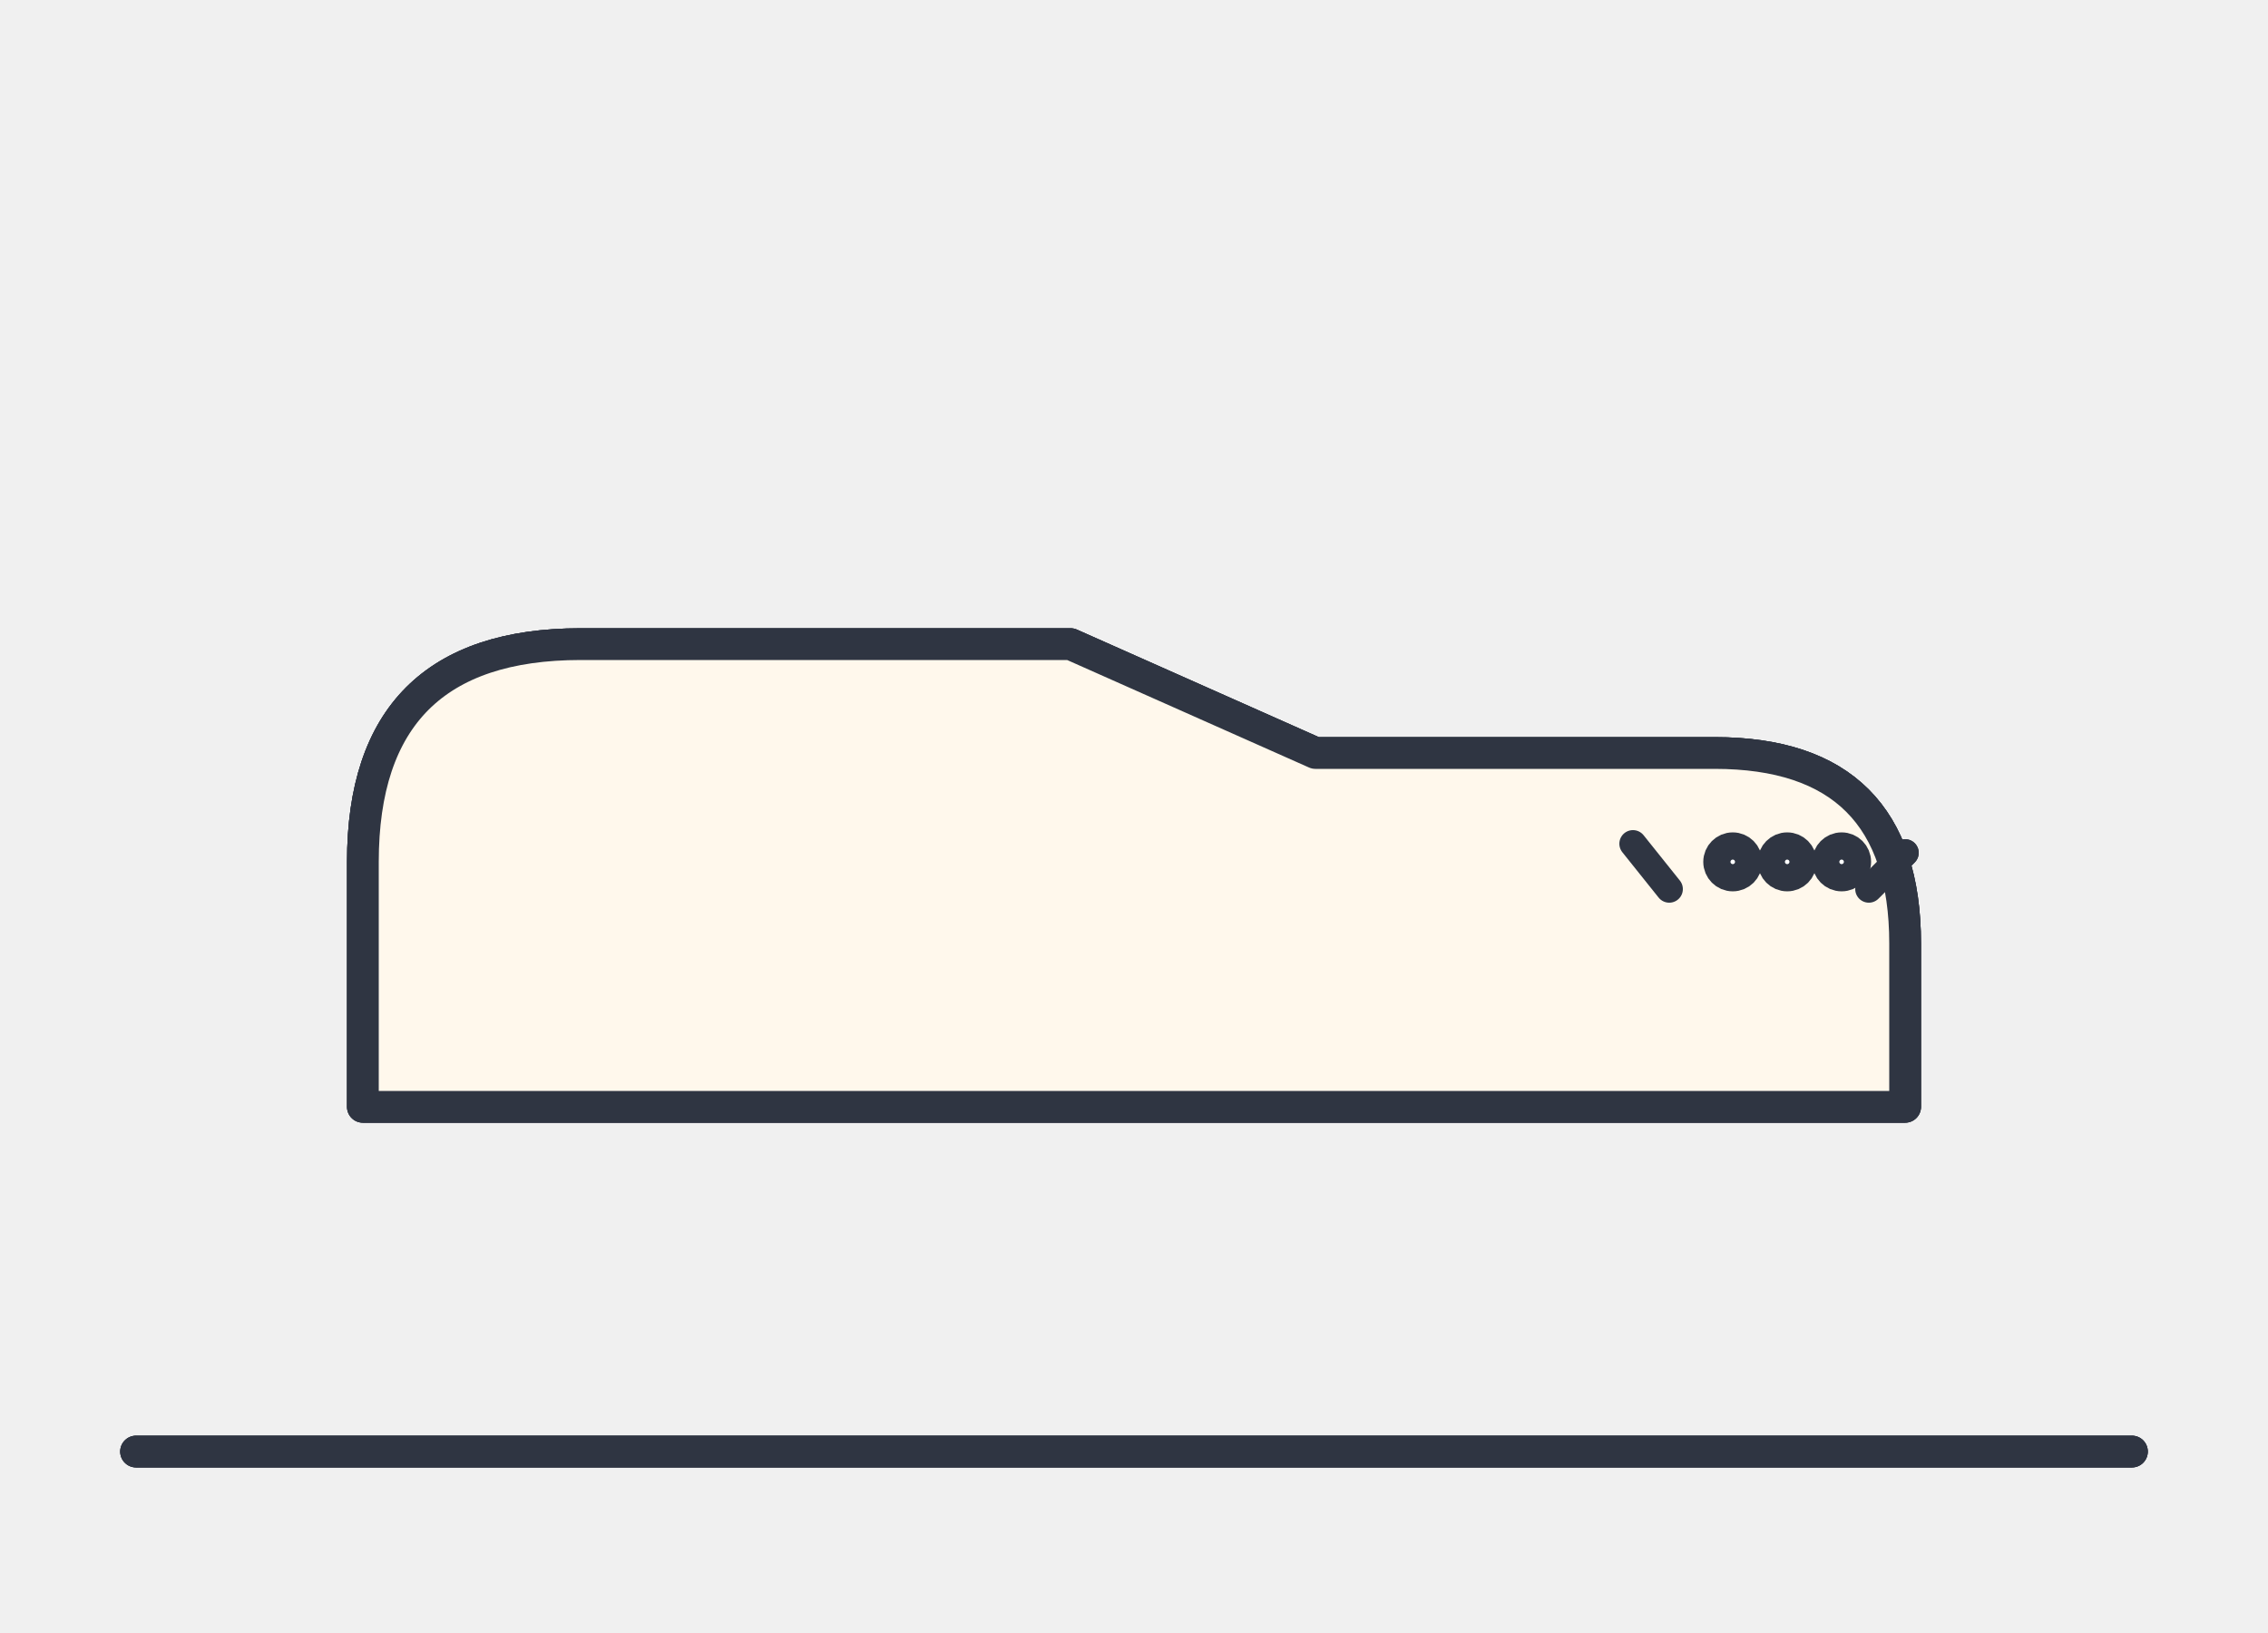
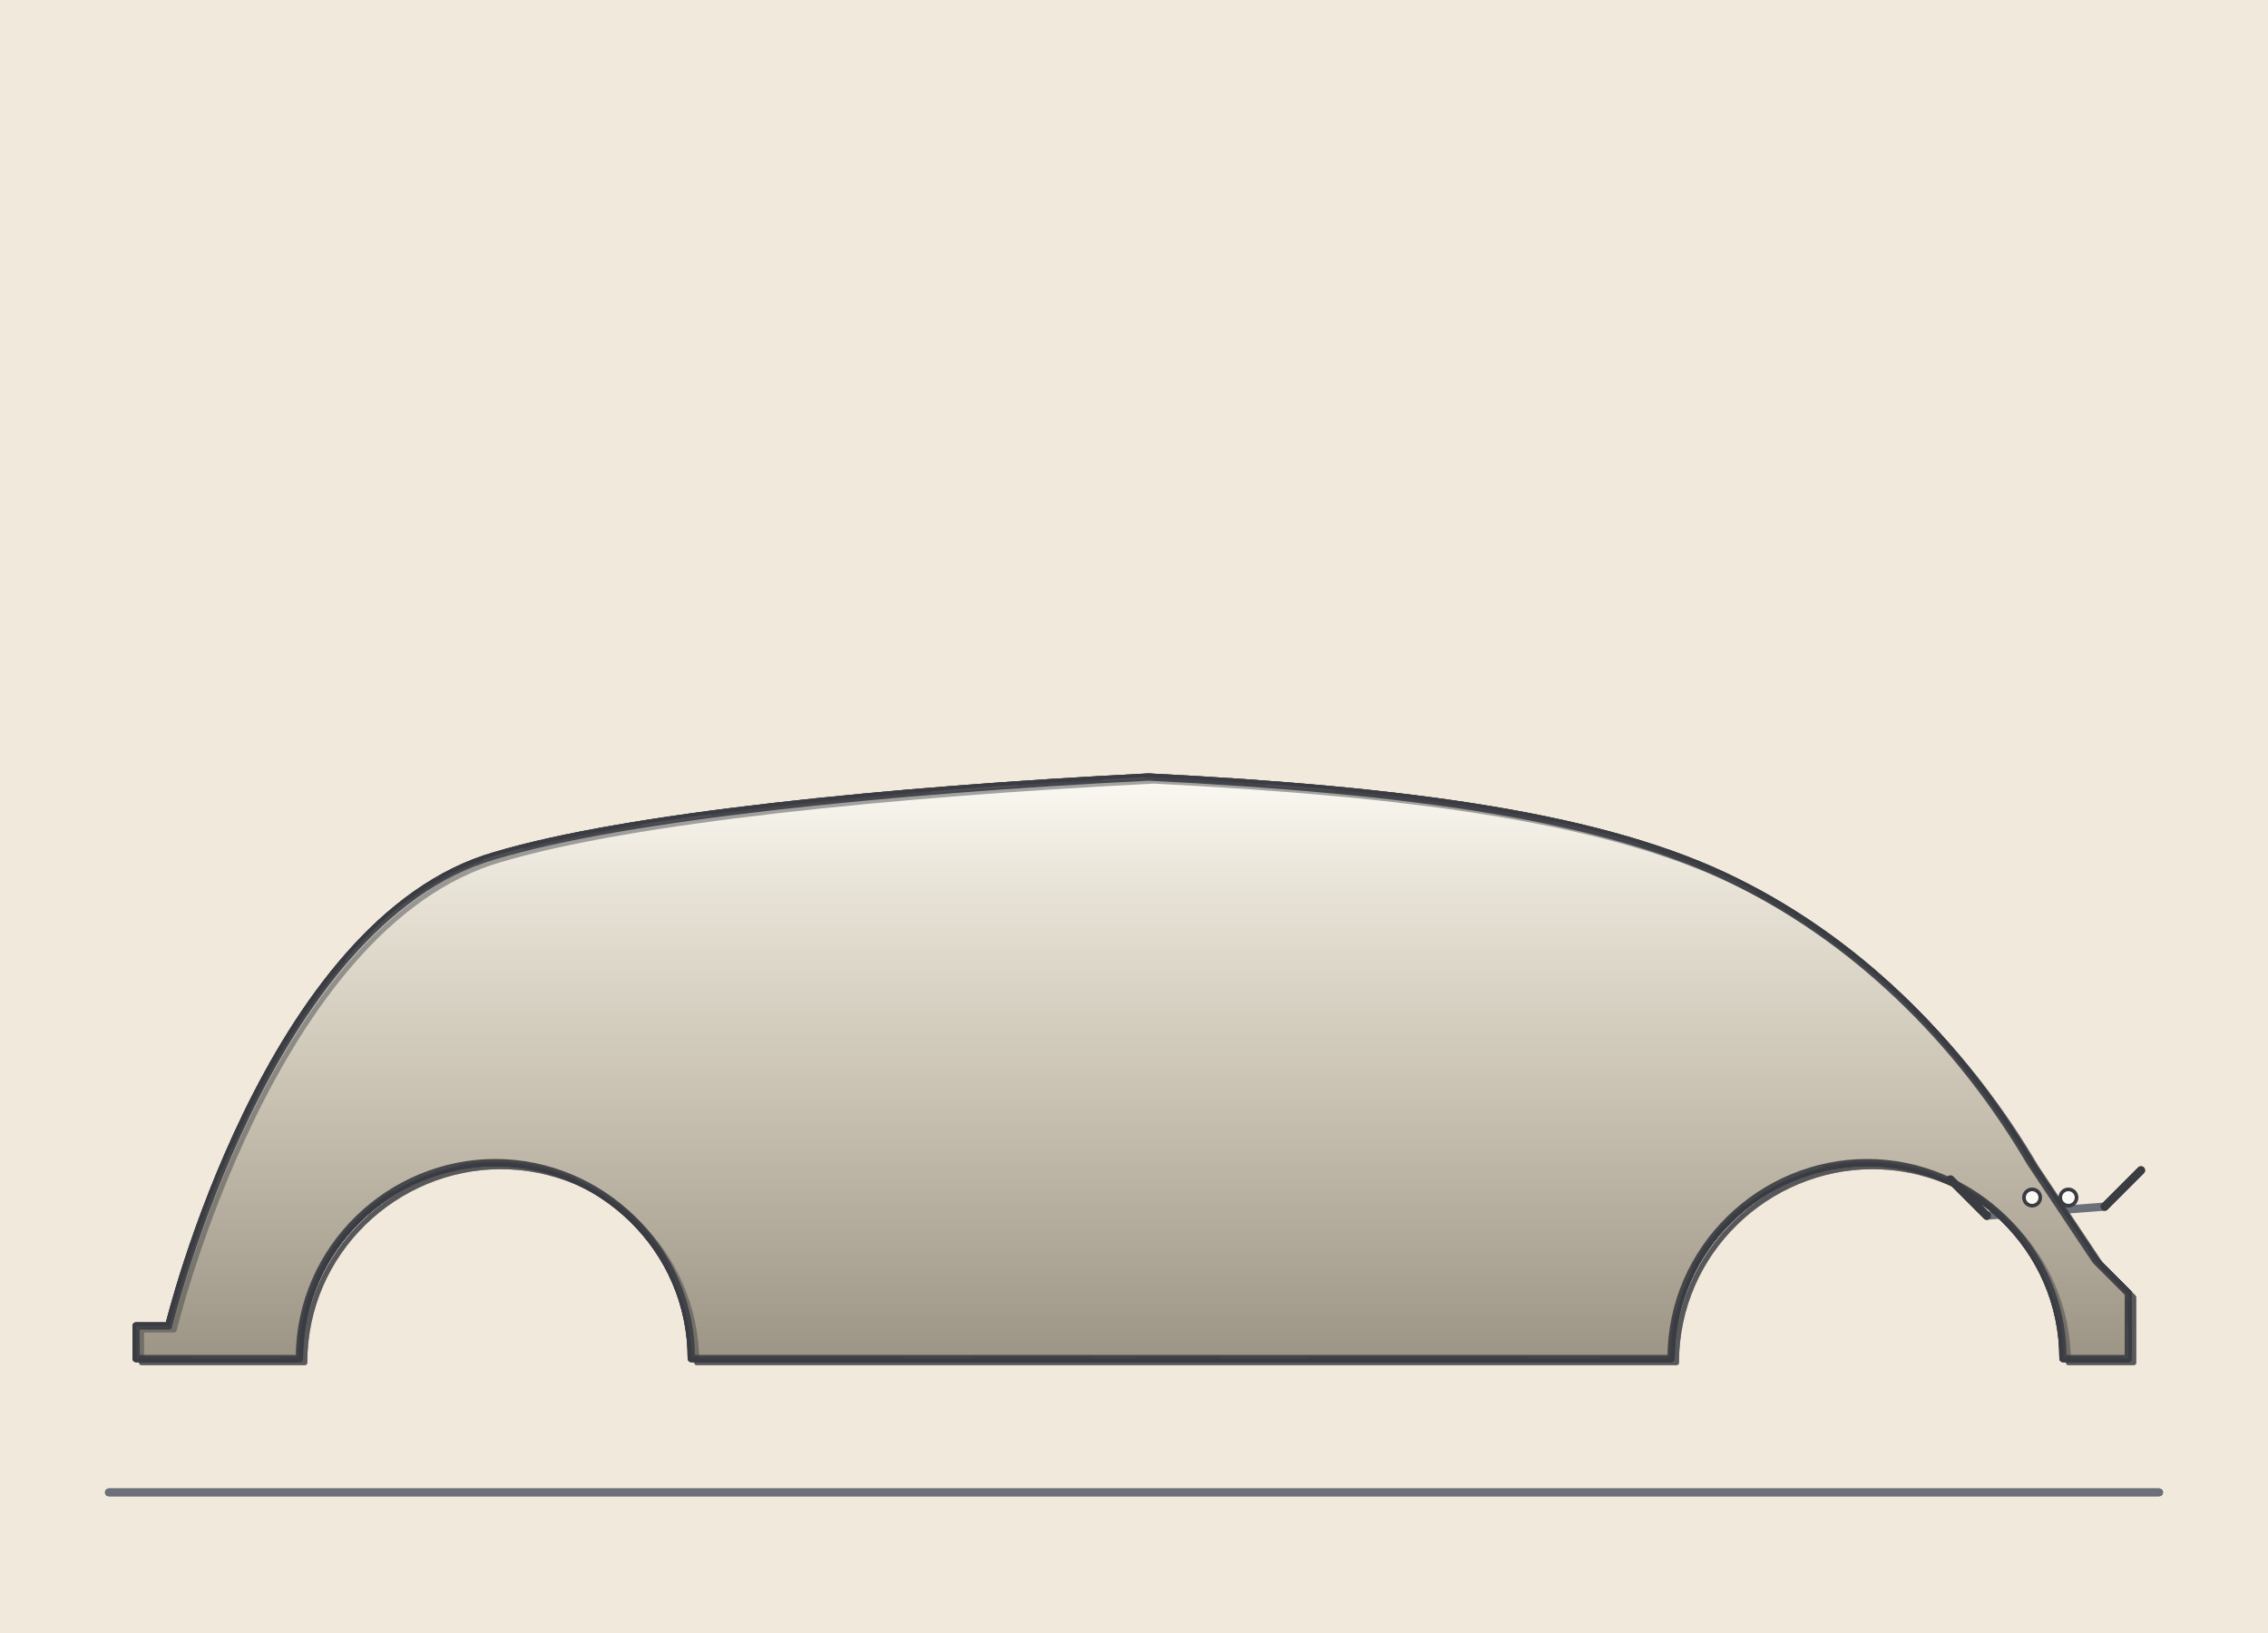
<svg xmlns="http://www.w3.org/2000/svg" viewBox="0 0 500 360" role="img">
-   <line x1="30" y1="320" x2="470" y2="320" stroke="#2F3542" stroke-width="7" stroke-linecap="round" stroke-linejoin="round" fill="none" />
-   <path d="M80 244 L80 190 Q80 142 128 142 L236 142 L290 166 L378 166 Q420 166 420 208 L420 244 Z" stroke="#2F3542" stroke-width="7" stroke-linecap="round" stroke-linejoin="round" fill="#FFF8EC" />
-   <line x1="368" y1="196" x2="412" y2="196" stroke="#2F3542" stroke-width="6" stroke-linecap="round" stroke-linejoin="round" fill="none" />
-   <line x1="30" y1="320" x2="470" y2="320" stroke="#2F3542" stroke-width="7" stroke-linecap="round" stroke-linejoin="round" fill="none" />
-   <path d="M80 244 L80 190 Q80 142 128 142 L236 142 L290 166 L378 166 Q420 166 420 208 L420 244 Z" stroke="#2F3542" stroke-width="7" stroke-linecap="round" stroke-linejoin="round" fill="#FFF8EC" />
-   <path d="M368 196 L360 186 M412 196 L420 188" stroke="#2F3542" stroke-width="6" stroke-linecap="round" stroke-linejoin="round" fill="none" />
-   <line x1="30" y1="320" x2="470" y2="320" stroke="#2F3542" stroke-width="7" stroke-linecap="round" stroke-linejoin="round" fill="none" />
-   <path d="M80 244 L80 190 Q80 142 128 142 L236 142 L290 166 L378 166 Q420 166 420 208 L420 244 Z" stroke="#2F3542" stroke-width="7" stroke-linecap="round" stroke-linejoin="round" fill="#FFF8EC" />
-   <path d="M368 196 L360 186 M412 196 L420 188" stroke="#2F3542" stroke-width="6" stroke-linecap="round" stroke-linejoin="round" fill="none" />
-   <circle cx="382" cy="190" r="3" stroke="#2F3542" stroke-width="7" stroke-linecap="round" stroke-linejoin="round" fill="#FFFFFF" />
-   <circle cx="394" cy="190" r="3" stroke="#2F3542" stroke-width="7" stroke-linecap="round" stroke-linejoin="round" fill="#FFFFFF" />
-   <circle cx="406" cy="190" r="3" stroke="#2F3542" stroke-width="7" stroke-linecap="round" stroke-linejoin="round" fill="#FFFFFF" />
+   <defs>
+     <linearGradient id="gBody" x1="0" y1="0" x2="0" y2="1">
+       <stop offset="0%" stop-color="#FBF9F3" />
+       <stop offset="18%" stop-color="#E9E4D8" />
+       <stop offset="55%" stop-color="#C9C2B2" />
+       <stop offset="100%" stop-color="#9C9484" />
+     </linearGradient>
+     <linearGradient id="gGlass" x1="0" y1="0" x2="0" y2="1">
+       <stop offset="0%" stop-color="#55585F" />
+       <stop offset="100%" stop-color="#7B7F88" />
+     </linearGradient>
+     <radialGradient id="gTire" cx="0.5" cy="0.5" r="0.5">
+       <stop offset="0%" stop-color="#4A4E55" />
+       <stop offset="75%" stop-color="#2D3036" />
+       <stop offset="100%" stop-color="#202227" />
+     </radialGradient>
+     <radialGradient id="gRim" cx="0.5" cy="0.5" r="0.5">
+       <stop offset="0%" stop-color="#F3F2EC" />
+       <stop offset="70%" stop-color="#C6C1B4" />
+       <stop offset="100%" stop-color="#A39C8D" />
+     </radialGradient>
+     <radialGradient id="gGround" cx="0.5" cy="0.5" r="0.5">
+       <stop offset="0%" stop-color="#8A8478" stop-opacity="0.34" />
+       <stop offset="100%" stop-color="#8A8478" stop-opacity="0" />
+     </radialGradient>
+   </defs>
+   <rect x="0" y="0" width="500" height="360" fill="#F1E9DB" />
+   <line x1="24" y1="329" x2="476" y2="329" stroke="#6C707A" stroke-width="1.7" stroke-linecap="round" stroke-linejoin="round" />
+   <path d="M37.2 292.3 C37.2 292.3 58.8 203.0 109.2 188.6 C138.0 180.0 195.6 174.2 253.2 171.3 C310.8 174.2 354.0 180.0 382.8 194.4 C411.6 208.7 433.2 231.8 447.6 256.3 L462.0 277.9 L469.2 285.1 L469.2 299.5 L454.8 299.5 C454.8 275.0 434.6 256.3 411.6 256.3 C388.6 256.3 368.4 275.0 368.4 299.5 L152.4 299.5 C152.4 275.0 132.2 256.3 109.2 256.3 C86.2 256.3 66.0 275.0 66.0 299.5 L30.0 299.5 L30.0 292.3 Z" fill="url(#gBody)" />
+   <path d="M37.2 292.3 C37.2 292.3 58.8 203.0 109.2 188.6 C138.0 180.0 195.6 174.2 253.2 171.3 C310.8 174.2 354.0 180.0 382.8 194.4 C411.6 208.7 433.2 231.8 447.6 256.3 L462.0 277.9 L469.2 285.1 L469.2 299.5 L454.8 299.5 C454.8 275.0 434.6 256.3 411.6 256.3 C388.6 256.3 368.4 275.0 368.4 299.5 L152.4 299.5 C152.4 275.0 132.2 256.3 109.2 256.3 C86.2 256.3 66.0 275.0 66.0 299.5 L30.0 299.5 L30.0 292.3 Z" stroke="#3A3C42" stroke-width="1.6" stroke-linecap="round" stroke-linejoin="round" fill="none" opacity="0.9" />
+   <path d="M37.2 292.3 C37.2 292.3 58.8 203.0 109.2 188.6 C138.0 180.0 195.6 174.2 253.2 171.3 C310.8 174.2 354.0 180.0 382.8 194.4 C411.6 208.7 433.2 231.8 447.6 256.3 L462.0 277.9 L469.2 285.1 L469.2 299.5 L454.8 299.5 C454.8 275.0 434.6 256.3 411.6 256.3 C388.6 256.3 368.4 275.0 368.4 299.5 L152.4 299.5 C152.4 275.0 132.2 256.3 109.2 256.3 C86.2 256.3 66.0 275.0 66.0 299.5 L30.0 299.5 L30.0 292.3 Z" stroke="#3A3C42" stroke-width="1.1" stroke-linecap="round" stroke-linejoin="round" fill="none" opacity="0.45" transform="translate(1.2 0.9)" />
+   <path d="M37.2 292.3 C37.2 292.3 58.8 203.0 109.2 188.6 C138.0 180.0 195.6 174.2 253.2 171.3 C310.8 174.2 354.0 180.0 382.8 194.4 C411.6 208.7 433.2 231.8 447.6 256.3 L462.0 277.9 L469.2 285.1 L469.2 299.5 L454.8 299.5 C454.8 275.0 434.6 256.3 411.6 256.3 C388.6 256.3 368.4 275.0 368.4 299.5 L152.4 299.5 C152.4 275.0 132.2 256.3 109.2 256.3 C86.2 256.3 66.0 275.0 66.0 299.5 L30.0 299.5 L30.0 292.3 Z" stroke="#3A3C42" stroke-width="0.8" stroke-linecap="round" stroke-linejoin="round" fill="none" stroke-dasharray="26 16 48 20 18 10" opacity="0.5" />
+   <line x1="438" y1="268" x2="464" y2="266" stroke="#6C707A" stroke-width="1.8" stroke-linecap="round" stroke-linejoin="round" />
+   <line x1="24" y1="329" x2="476" y2="329" stroke="#6C707A" stroke-width="1.7" stroke-linecap="round" stroke-linejoin="round" />
+   <path d="M37.2 292.3 C37.2 292.3 58.8 203.0 109.2 188.6 C138.0 180.0 195.6 174.2 253.2 171.3 C310.8 174.2 354.0 180.0 382.8 194.4 C411.6 208.7 433.2 231.8 447.6 256.3 L462.0 277.9 L469.2 285.1 L469.2 299.5 L454.8 299.5 C454.8 275.0 434.6 256.3 411.6 256.3 C388.6 256.3 368.4 275.0 368.4 299.5 L152.4 299.5 C152.4 275.0 132.2 256.3 109.2 256.3 C86.2 256.3 66.0 275.0 66.0 299.5 L30.0 299.5 L30.0 292.3 Z" fill="url(#gBody)" />
+   <path d="M37.2 292.3 C37.2 292.3 58.8 203.0 109.2 188.6 C138.0 180.0 195.6 174.2 253.2 171.3 C310.8 174.2 354.0 180.0 382.8 194.4 C411.6 208.7 433.2 231.8 447.6 256.3 L462.0 277.9 L469.2 285.1 L469.2 299.5 L454.8 299.5 C454.8 275.0 434.6 256.3 411.6 256.3 C388.6 256.3 368.4 275.0 368.4 299.5 L152.4 299.5 C152.4 275.0 132.2 256.3 109.2 256.3 C86.2 256.3 66.0 275.0 66.0 299.5 L30.0 299.5 L30.0 292.3 Z" stroke="#3A3C42" stroke-width="1.6" stroke-linecap="round" stroke-linejoin="round" fill="none" opacity="0.9" />
+   <path d="M37.2 292.3 C37.2 292.3 58.8 203.0 109.2 188.6 C138.0 180.0 195.6 174.2 253.2 171.3 C310.8 174.2 354.0 180.0 382.8 194.4 C411.6 208.7 433.2 231.8 447.6 256.3 L462.0 277.9 L469.2 285.1 L469.2 299.5 L454.8 299.5 C454.8 275.0 434.6 256.3 411.6 256.3 C388.6 256.3 368.4 275.0 368.4 299.5 L152.4 299.5 C152.4 275.0 132.2 256.3 109.2 256.3 C86.2 256.3 66.0 275.0 66.0 299.5 L30.0 299.5 L30.0 292.3 Z" stroke="#3A3C42" stroke-width="1.1" stroke-linecap="round" stroke-linejoin="round" fill="none" opacity="0.45" transform="translate(1.2 0.9)" />
+   <path d="M37.2 292.3 C37.2 292.3 58.8 203.0 109.2 188.6 C138.0 180.0 195.6 174.2 253.2 171.3 C310.8 174.2 354.0 180.0 382.8 194.4 C411.6 208.7 433.2 231.8 447.6 256.3 L462.0 277.9 L469.2 285.1 L469.2 299.5 L454.8 299.5 C454.8 275.0 434.6 256.3 411.6 256.3 C388.6 256.3 368.4 275.0 368.4 299.5 L152.4 299.5 C152.4 275.0 132.2 256.3 109.2 256.3 C86.2 256.3 66.0 275.0 66.0 299.5 L30.0 299.5 L30.0 292.3 Z" stroke="#3A3C42" stroke-width="0.8" stroke-linecap="round" stroke-linejoin="round" fill="none" stroke-dasharray="26 16 48 20 18 10" opacity="0.5" />
+   <path d="M438 268 L430 260 M464 266 L472 258" stroke="#3A3C42" stroke-width="1.8" stroke-linecap="round" stroke-linejoin="round" fill="none" />
+   <line x1="24" y1="329" x2="476" y2="329" stroke="#6C707A" stroke-width="1.7" stroke-linecap="round" stroke-linejoin="round" />
+   <path d="M37.2 292.3 C37.2 292.3 58.8 203.0 109.2 188.6 C138.0 180.0 195.6 174.2 253.2 171.3 C310.8 174.2 354.0 180.0 382.8 194.4 C411.6 208.7 433.2 231.8 447.6 256.3 L462.0 277.9 L469.2 285.1 L469.2 299.5 L454.8 299.5 C454.8 275.0 434.6 256.3 411.6 256.3 C388.6 256.3 368.4 275.0 368.4 299.5 L152.4 299.5 C152.4 275.0 132.2 256.3 109.2 256.3 C86.2 256.3 66.0 275.0 66.0 299.5 L30.0 299.5 L30.0 292.3 Z" fill="url(#gBody)" />
+   <path d="M37.2 292.3 C37.2 292.3 58.8 203.0 109.2 188.6 C138.0 180.0 195.6 174.2 253.2 171.3 C310.8 174.2 354.0 180.0 382.8 194.4 C411.6 208.7 433.2 231.8 447.6 256.3 L462.0 277.9 L469.2 285.1 L469.2 299.5 L454.8 299.5 C454.8 275.0 434.6 256.3 411.6 256.3 C388.6 256.3 368.4 275.0 368.4 299.5 L152.4 299.5 C152.4 275.0 132.2 256.3 109.2 256.3 C86.2 256.3 66.0 275.0 66.0 299.5 L30.0 299.5 L30.0 292.3 Z" stroke="#3A3C42" stroke-width="1.6" stroke-linecap="round" stroke-linejoin="round" fill="none" opacity="0.9" />
+   <path d="M37.2 292.3 C37.2 292.3 58.8 203.0 109.2 188.6 C138.0 180.0 195.6 174.2 253.2 171.3 C310.8 174.2 354.0 180.0 382.8 194.4 C411.6 208.7 433.2 231.8 447.6 256.3 L462.0 277.9 L469.2 285.1 L469.2 299.5 L454.8 299.5 C454.8 275.0 434.6 256.3 411.6 256.3 C388.6 256.3 368.4 275.0 368.4 299.5 L152.4 299.5 C152.4 275.0 132.2 256.3 109.2 256.3 C86.2 256.3 66.0 275.0 66.0 299.5 L30.0 299.5 L30.0 292.3 Z" stroke="#3A3C42" stroke-width="1.1" stroke-linecap="round" stroke-linejoin="round" fill="none" opacity="0.45" transform="translate(1.2 0.9)" />
+   <path d="M37.2 292.3 C37.2 292.3 58.8 203.0 109.2 188.6 C138.0 180.0 195.6 174.2 253.2 171.3 C310.8 174.2 354.0 180.0 382.8 194.4 C411.6 208.7 433.2 231.8 447.6 256.3 L462.0 277.9 L469.2 285.1 L469.2 299.5 L454.8 299.5 C454.8 275.0 434.6 256.3 411.6 256.3 C388.6 256.3 368.4 275.0 368.4 299.5 L152.4 299.5 C152.4 275.0 132.2 256.3 109.2 256.3 C86.2 256.3 66.0 275.0 66.0 299.5 L30.0 299.5 L30.0 292.3 Z" stroke="#3A3C42" stroke-width="0.8" stroke-linecap="round" stroke-linejoin="round" fill="none" stroke-dasharray="26 16 48 20 18 10" opacity="0.5" />
+   <path d="M438 268 L430 260 M464 266 L472 258" stroke="#3A3C42" stroke-width="1.8" stroke-linecap="round" stroke-linejoin="round" fill="none" />
+   <circle cx="448" cy="264" r="1.8" stroke="#3A3C42" stroke-width="0.8" stroke-linecap="round" stroke-linejoin="round" fill="#FBF9F3" />
+   <circle cx="456" cy="264" r="1.8" stroke="#3A3C42" stroke-width="0.8" stroke-linecap="round" stroke-linejoin="round" fill="#FBF9F3" />
</svg>
